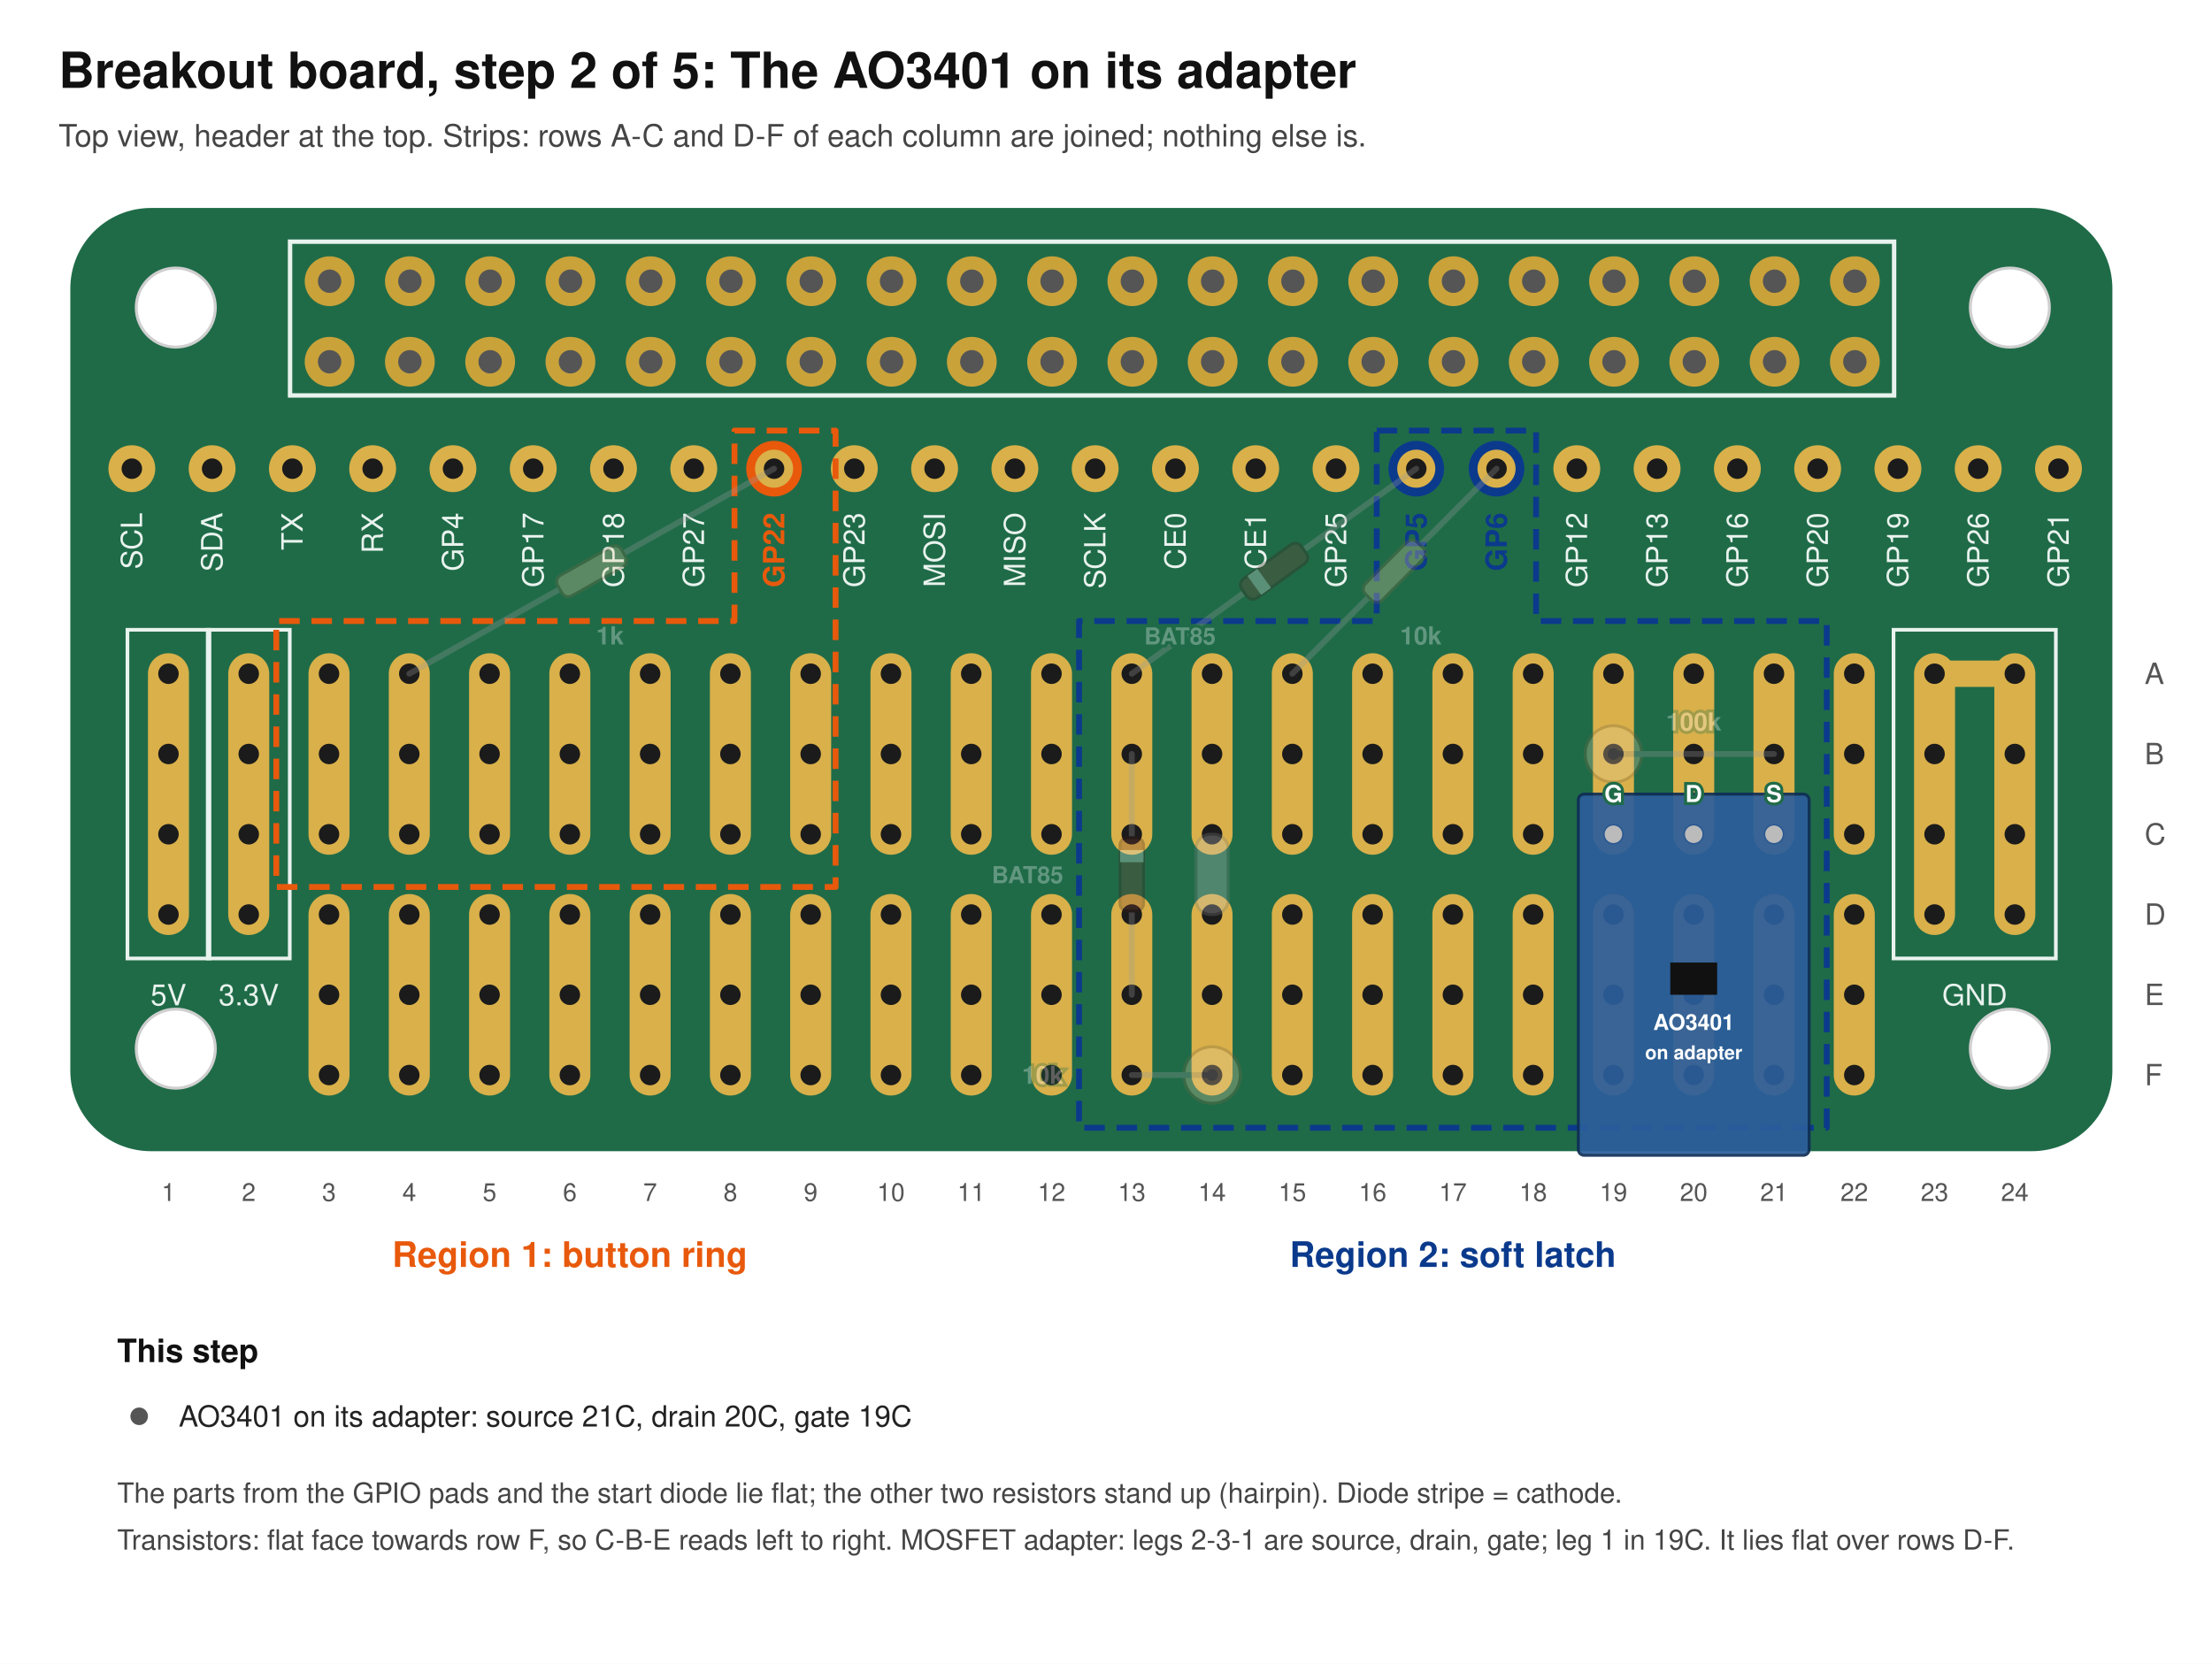
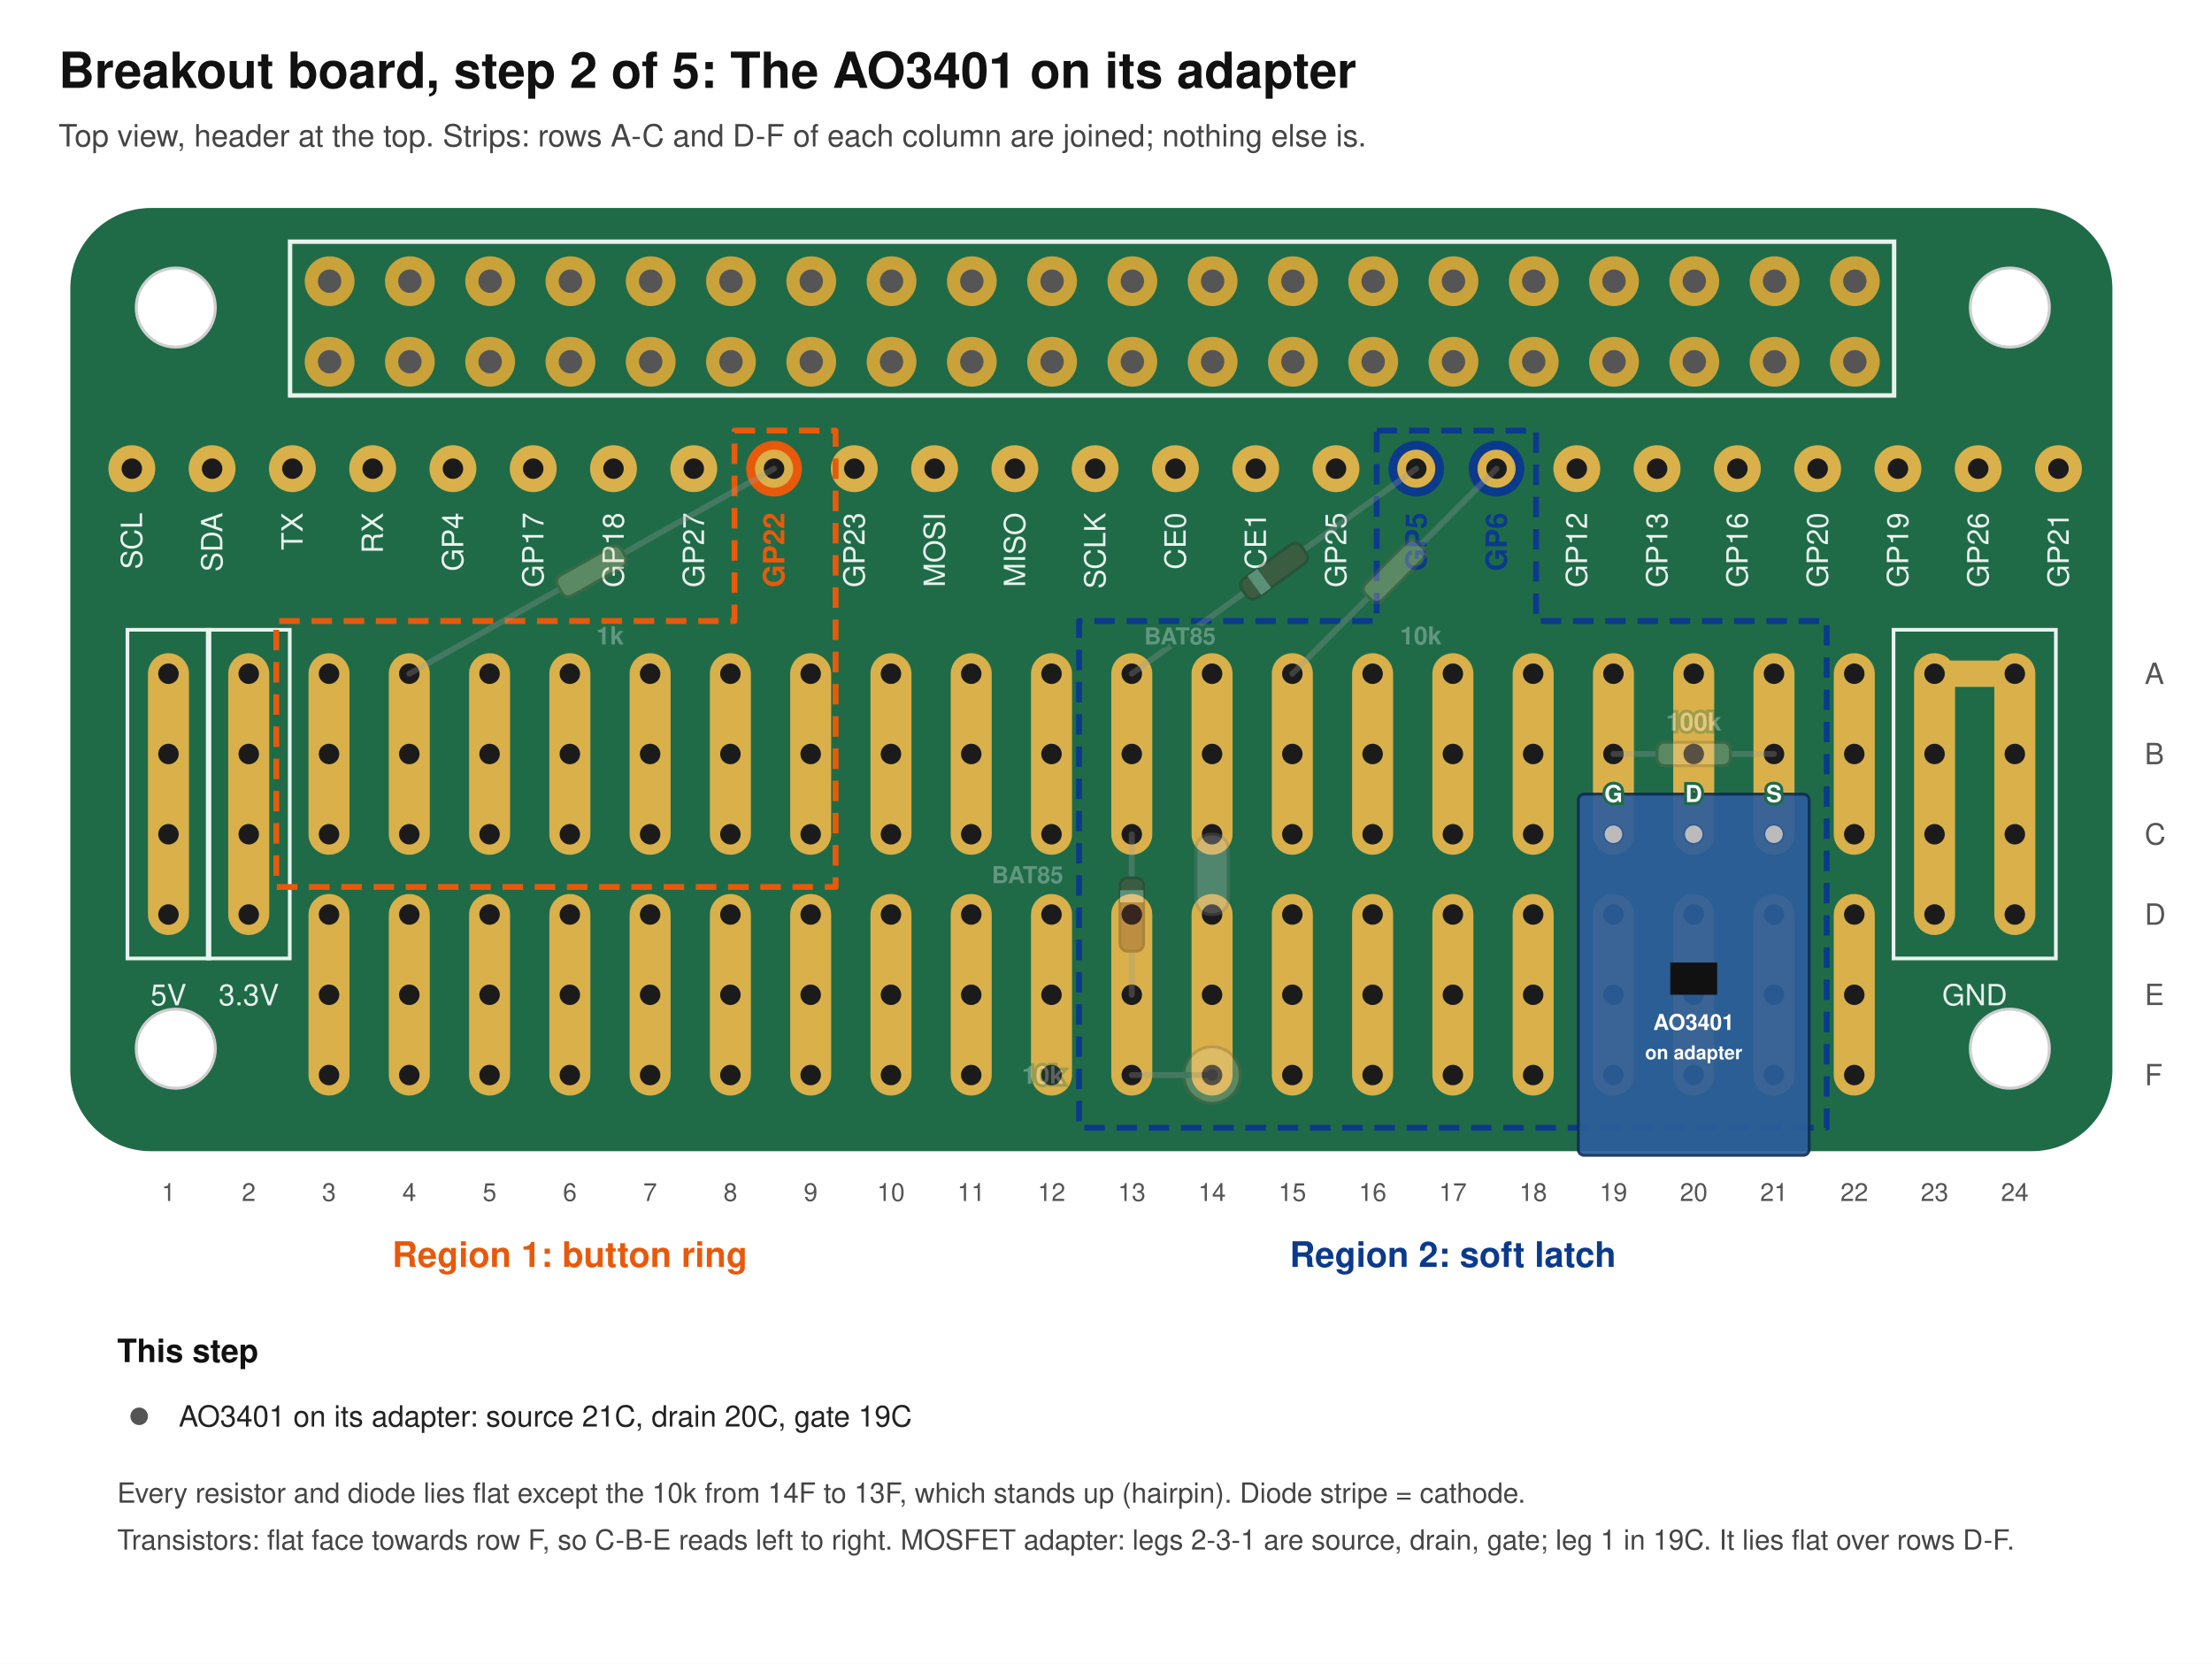
<svg xmlns="http://www.w3.org/2000/svg" viewBox="0 0 1510 1136" width="1510" height="1136" font-family="Helvetica, Arial, sans-serif">
  <rect width="1510" height="1136" fill="#ffffff" />
  <text x="40.0" y="60.0" font-size="34" fill="#111" text-anchor="start" font-weight="bold">Breakout board, step 2 of 5: The AO3401 on its adapter</text>
  <text x="40.0" y="100.0" font-size="21" fill="#444" text-anchor="start">Top view, header at the top. Strips: rows A-C and D-F of each column are joined; nothing else is.</text>
  <rect x="48.0" y="142.0" width="1394.0" height="644.0" fill="#1f6b48" rx="55" />
  <circle cx="120.0" cy="210.0" r="27" fill="#ffffff" stroke="#cfcfcf" stroke-width="2" />
  <circle cx="1372.0" cy="210.0" r="27" fill="#ffffff" stroke="#cfcfcf" stroke-width="2" />
  <circle cx="120.0" cy="716.0" r="27" fill="#ffffff" stroke="#cfcfcf" stroke-width="2" />
  <circle cx="1372.0" cy="716.0" r="27" fill="#ffffff" stroke="#cfcfcf" stroke-width="2" />
  <rect x="198.0" y="165.0" width="1095.0" height="105.0" fill="none" stroke="#e9f3ee" stroke-width="3" />
  <circle cx="225.0" cy="192.0" r="17" fill="#c9a23a" stroke="none" stroke-width="0" />
  <circle cx="225.0" cy="192.0" r="8" fill="#555" stroke="none" stroke-width="0" />
  <circle cx="225.0" cy="247.0" r="17" fill="#c9a23a" stroke="none" stroke-width="0" />
  <circle cx="225.0" cy="247.0" r="8" fill="#555" stroke="none" stroke-width="0" />
  <circle cx="279.8" cy="192.0" r="17" fill="#c9a23a" stroke="none" stroke-width="0" />
  <circle cx="279.8" cy="192.0" r="8" fill="#555" stroke="none" stroke-width="0" />
  <circle cx="279.8" cy="247.0" r="17" fill="#c9a23a" stroke="none" stroke-width="0" />
  <circle cx="279.8" cy="247.0" r="8" fill="#555" stroke="none" stroke-width="0" />
  <circle cx="334.6" cy="192.0" r="17" fill="#c9a23a" stroke="none" stroke-width="0" />
  <circle cx="334.6" cy="192.0" r="8" fill="#555" stroke="none" stroke-width="0" />
  <circle cx="334.6" cy="247.0" r="17" fill="#c9a23a" stroke="none" stroke-width="0" />
  <circle cx="334.6" cy="247.0" r="8" fill="#555" stroke="none" stroke-width="0" />
  <circle cx="389.4" cy="192.0" r="17" fill="#c9a23a" stroke="none" stroke-width="0" />
  <circle cx="389.4" cy="192.0" r="8" fill="#555" stroke="none" stroke-width="0" />
  <circle cx="389.4" cy="247.0" r="17" fill="#c9a23a" stroke="none" stroke-width="0" />
  <circle cx="389.4" cy="247.0" r="8" fill="#555" stroke="none" stroke-width="0" />
  <circle cx="444.2" cy="192.0" r="17" fill="#c9a23a" stroke="none" stroke-width="0" />
  <circle cx="444.2" cy="192.0" r="8" fill="#555" stroke="none" stroke-width="0" />
  <circle cx="444.2" cy="247.0" r="17" fill="#c9a23a" stroke="none" stroke-width="0" />
  <circle cx="444.2" cy="247.0" r="8" fill="#555" stroke="none" stroke-width="0" />
  <circle cx="499.0" cy="192.0" r="17" fill="#c9a23a" stroke="none" stroke-width="0" />
  <circle cx="499.0" cy="192.0" r="8" fill="#555" stroke="none" stroke-width="0" />
  <circle cx="499.0" cy="247.0" r="17" fill="#c9a23a" stroke="none" stroke-width="0" />
  <circle cx="499.0" cy="247.0" r="8" fill="#555" stroke="none" stroke-width="0" />
  <circle cx="553.8" cy="192.0" r="17" fill="#c9a23a" stroke="none" stroke-width="0" />
  <circle cx="553.8" cy="192.0" r="8" fill="#555" stroke="none" stroke-width="0" />
  <circle cx="553.8" cy="247.0" r="17" fill="#c9a23a" stroke="none" stroke-width="0" />
  <circle cx="553.8" cy="247.0" r="8" fill="#555" stroke="none" stroke-width="0" />
  <circle cx="608.6" cy="192.0" r="17" fill="#c9a23a" stroke="none" stroke-width="0" />
  <circle cx="608.6" cy="192.0" r="8" fill="#555" stroke="none" stroke-width="0" />
  <circle cx="608.6" cy="247.0" r="17" fill="#c9a23a" stroke="none" stroke-width="0" />
  <circle cx="608.6" cy="247.0" r="8" fill="#555" stroke="none" stroke-width="0" />
  <circle cx="663.4" cy="192.0" r="17" fill="#c9a23a" stroke="none" stroke-width="0" />
  <circle cx="663.4" cy="192.0" r="8" fill="#555" stroke="none" stroke-width="0" />
  <circle cx="663.4" cy="247.0" r="17" fill="#c9a23a" stroke="none" stroke-width="0" />
  <circle cx="663.4" cy="247.0" r="8" fill="#555" stroke="none" stroke-width="0" />
  <circle cx="718.2" cy="192.0" r="17" fill="#c9a23a" stroke="none" stroke-width="0" />
  <circle cx="718.2" cy="192.0" r="8" fill="#555" stroke="none" stroke-width="0" />
  <circle cx="718.2" cy="247.0" r="17" fill="#c9a23a" stroke="none" stroke-width="0" />
  <circle cx="718.2" cy="247.0" r="8" fill="#555" stroke="none" stroke-width="0" />
  <circle cx="773.0" cy="192.0" r="17" fill="#c9a23a" stroke="none" stroke-width="0" />
  <circle cx="773.0" cy="192.0" r="8" fill="#555" stroke="none" stroke-width="0" />
  <circle cx="773.0" cy="247.0" r="17" fill="#c9a23a" stroke="none" stroke-width="0" />
  <circle cx="773.0" cy="247.0" r="8" fill="#555" stroke="none" stroke-width="0" />
  <circle cx="827.8" cy="192.0" r="17" fill="#c9a23a" stroke="none" stroke-width="0" />
  <circle cx="827.8" cy="192.0" r="8" fill="#555" stroke="none" stroke-width="0" />
  <circle cx="827.8" cy="247.0" r="17" fill="#c9a23a" stroke="none" stroke-width="0" />
  <circle cx="827.8" cy="247.0" r="8" fill="#555" stroke="none" stroke-width="0" />
  <circle cx="882.6" cy="192.0" r="17" fill="#c9a23a" stroke="none" stroke-width="0" />
  <circle cx="882.6" cy="192.0" r="8" fill="#555" stroke="none" stroke-width="0" />
  <circle cx="882.6" cy="247.0" r="17" fill="#c9a23a" stroke="none" stroke-width="0" />
  <circle cx="882.6" cy="247.0" r="8" fill="#555" stroke="none" stroke-width="0" />
  <circle cx="937.4" cy="192.0" r="17" fill="#c9a23a" stroke="none" stroke-width="0" />
  <circle cx="937.4" cy="192.0" r="8" fill="#555" stroke="none" stroke-width="0" />
  <circle cx="937.4" cy="247.0" r="17" fill="#c9a23a" stroke="none" stroke-width="0" />
  <circle cx="937.4" cy="247.0" r="8" fill="#555" stroke="none" stroke-width="0" />
  <circle cx="992.2" cy="192.0" r="17" fill="#c9a23a" stroke="none" stroke-width="0" />
  <circle cx="992.2" cy="192.0" r="8" fill="#555" stroke="none" stroke-width="0" />
  <circle cx="992.2" cy="247.0" r="17" fill="#c9a23a" stroke="none" stroke-width="0" />
  <circle cx="992.2" cy="247.0" r="8" fill="#555" stroke="none" stroke-width="0" />
  <circle cx="1047.0" cy="192.0" r="17" fill="#c9a23a" stroke="none" stroke-width="0" />
  <circle cx="1047.0" cy="192.0" r="8" fill="#555" stroke="none" stroke-width="0" />
  <circle cx="1047.0" cy="247.0" r="17" fill="#c9a23a" stroke="none" stroke-width="0" />
  <circle cx="1047.0" cy="247.0" r="8" fill="#555" stroke="none" stroke-width="0" />
  <circle cx="1101.8" cy="192.0" r="17" fill="#c9a23a" stroke="none" stroke-width="0" />
  <circle cx="1101.8" cy="192.0" r="8" fill="#555" stroke="none" stroke-width="0" />
  <circle cx="1101.8" cy="247.0" r="17" fill="#c9a23a" stroke="none" stroke-width="0" />
  <circle cx="1101.8" cy="247.0" r="8" fill="#555" stroke="none" stroke-width="0" />
  <circle cx="1156.6" cy="192.0" r="17" fill="#c9a23a" stroke="none" stroke-width="0" />
  <circle cx="1156.6" cy="192.0" r="8" fill="#555" stroke="none" stroke-width="0" />
  <circle cx="1156.6" cy="247.0" r="17" fill="#c9a23a" stroke="none" stroke-width="0" />
  <circle cx="1156.6" cy="247.0" r="8" fill="#555" stroke="none" stroke-width="0" />
  <circle cx="1211.4" cy="192.0" r="17" fill="#c9a23a" stroke="none" stroke-width="0" />
  <circle cx="1211.4" cy="192.0" r="8" fill="#555" stroke="none" stroke-width="0" />
  <circle cx="1211.4" cy="247.0" r="17" fill="#c9a23a" stroke="none" stroke-width="0" />
  <circle cx="1211.4" cy="247.0" r="8" fill="#555" stroke="none" stroke-width="0" />
  <circle cx="1266.2" cy="192.0" r="17" fill="#c9a23a" stroke="none" stroke-width="0" />
  <circle cx="1266.2" cy="192.0" r="8" fill="#555" stroke="none" stroke-width="0" />
  <circle cx="1266.2" cy="247.0" r="17" fill="#c9a23a" stroke="none" stroke-width="0" />
  <circle cx="1266.2" cy="247.0" r="8" fill="#555" stroke="none" stroke-width="0" />
  <circle cx="90.0" cy="320.0" r="16" fill="#d9b04a" stroke="none" stroke-width="0" />
  <circle cx="90.0" cy="320.0" r="7" fill="#1b1b1b" stroke="none" stroke-width="0" />
  <text transform="translate(97.0,350) rotate(-90)" text-anchor="end" font-size="20" fill="#e9f3ee">SCL</text>
  <circle cx="144.8" cy="320.0" r="16" fill="#d9b04a" stroke="none" stroke-width="0" />
  <circle cx="144.8" cy="320.0" r="7" fill="#1b1b1b" stroke="none" stroke-width="0" />
  <text transform="translate(151.8,350) rotate(-90)" text-anchor="end" font-size="20" fill="#e9f3ee">SDA</text>
  <circle cx="199.6" cy="320.0" r="16" fill="#d9b04a" stroke="none" stroke-width="0" />
  <circle cx="199.6" cy="320.0" r="7" fill="#1b1b1b" stroke="none" stroke-width="0" />
  <text transform="translate(206.6,350) rotate(-90)" text-anchor="end" font-size="20" fill="#e9f3ee">TX</text>
  <circle cx="254.4" cy="320.0" r="16" fill="#d9b04a" stroke="none" stroke-width="0" />
  <circle cx="254.4" cy="320.0" r="7" fill="#1b1b1b" stroke="none" stroke-width="0" />
  <text transform="translate(261.4,350) rotate(-90)" text-anchor="end" font-size="20" fill="#e9f3ee">RX</text>
  <circle cx="309.2" cy="320.0" r="16" fill="#d9b04a" stroke="none" stroke-width="0" />
  <circle cx="309.2" cy="320.0" r="7" fill="#1b1b1b" stroke="none" stroke-width="0" />
  <text transform="translate(316.2,350) rotate(-90)" text-anchor="end" font-size="20" fill="#e9f3ee">GP4</text>
  <circle cx="364.0" cy="320.0" r="16" fill="#d9b04a" stroke="none" stroke-width="0" />
  <circle cx="364.0" cy="320.0" r="7" fill="#1b1b1b" stroke="none" stroke-width="0" />
  <text transform="translate(371.0,350) rotate(-90)" text-anchor="end" font-size="20" fill="#e9f3ee">GP17</text>
  <circle cx="418.8" cy="320.0" r="16" fill="#d9b04a" stroke="none" stroke-width="0" />
  <circle cx="418.8" cy="320.0" r="7" fill="#1b1b1b" stroke="none" stroke-width="0" />
  <text transform="translate(425.8,350) rotate(-90)" text-anchor="end" font-size="20" fill="#e9f3ee">GP18</text>
  <circle cx="473.6" cy="320.0" r="16" fill="#d9b04a" stroke="none" stroke-width="0" />
  <circle cx="473.6" cy="320.0" r="7" fill="#1b1b1b" stroke="none" stroke-width="0" />
  <text transform="translate(480.6,350) rotate(-90)" text-anchor="end" font-size="20" fill="#e9f3ee">GP27</text>
  <circle cx="528.4" cy="320.0" r="16" fill="#d9b04a" stroke="#e8590c" stroke-width="6" />
  <circle cx="528.4" cy="320.0" r="7" fill="#1b1b1b" stroke="none" stroke-width="0" />
  <text transform="translate(535.4,350) rotate(-90)" text-anchor="end" font-size="20" font-weight="bold" fill="#e8590c">GP22</text>
  <circle cx="583.2" cy="320.0" r="16" fill="#d9b04a" stroke="none" stroke-width="0" />
  <circle cx="583.2" cy="320.0" r="7" fill="#1b1b1b" stroke="none" stroke-width="0" />
  <text transform="translate(590.2,350) rotate(-90)" text-anchor="end" font-size="20" fill="#e9f3ee">GP23</text>
  <circle cx="638.0" cy="320.0" r="16" fill="#d9b04a" stroke="none" stroke-width="0" />
  <circle cx="638.0" cy="320.0" r="7" fill="#1b1b1b" stroke="none" stroke-width="0" />
  <text transform="translate(645.0,350) rotate(-90)" text-anchor="end" font-size="20" fill="#e9f3ee">MOSI</text>
  <circle cx="692.8" cy="320.0" r="16" fill="#d9b04a" stroke="none" stroke-width="0" />
  <circle cx="692.8" cy="320.0" r="7" fill="#1b1b1b" stroke="none" stroke-width="0" />
  <text transform="translate(699.8,350) rotate(-90)" text-anchor="end" font-size="20" fill="#e9f3ee">MISO</text>
  <circle cx="747.6" cy="320.0" r="16" fill="#d9b04a" stroke="none" stroke-width="0" />
  <circle cx="747.6" cy="320.0" r="7" fill="#1b1b1b" stroke="none" stroke-width="0" />
  <text transform="translate(754.6,350) rotate(-90)" text-anchor="end" font-size="20" fill="#e9f3ee">SCLK</text>
  <circle cx="802.4" cy="320.0" r="16" fill="#d9b04a" stroke="none" stroke-width="0" />
  <circle cx="802.4" cy="320.0" r="7" fill="#1b1b1b" stroke="none" stroke-width="0" />
  <text transform="translate(809.4,350) rotate(-90)" text-anchor="end" font-size="20" fill="#e9f3ee">CE0</text>
  <circle cx="857.2" cy="320.0" r="16" fill="#d9b04a" stroke="none" stroke-width="0" />
  <circle cx="857.2" cy="320.0" r="7" fill="#1b1b1b" stroke="none" stroke-width="0" />
  <text transform="translate(864.2,350) rotate(-90)" text-anchor="end" font-size="20" fill="#e9f3ee">CE1</text>
  <circle cx="912.0" cy="320.0" r="16" fill="#d9b04a" stroke="none" stroke-width="0" />
  <circle cx="912.0" cy="320.0" r="7" fill="#1b1b1b" stroke="none" stroke-width="0" />
  <text transform="translate(919.0,350) rotate(-90)" text-anchor="end" font-size="20" fill="#e9f3ee">GP25</text>
  <circle cx="966.8" cy="320.0" r="16" fill="#d9b04a" stroke="#0b3a8c" stroke-width="6" />
  <circle cx="966.8" cy="320.0" r="7" fill="#1b1b1b" stroke="none" stroke-width="0" />
  <text transform="translate(973.8,350) rotate(-90)" text-anchor="end" font-size="20" font-weight="bold" fill="#0b3a8c">GP5</text>
  <circle cx="1021.6" cy="320.0" r="16" fill="#d9b04a" stroke="#0b3a8c" stroke-width="6" />
  <circle cx="1021.6" cy="320.0" r="7" fill="#1b1b1b" stroke="none" stroke-width="0" />
  <text transform="translate(1028.6,350) rotate(-90)" text-anchor="end" font-size="20" font-weight="bold" fill="#0b3a8c">GP6</text>
  <circle cx="1076.4" cy="320.0" r="16" fill="#d9b04a" stroke="none" stroke-width="0" />
  <circle cx="1076.4" cy="320.0" r="7" fill="#1b1b1b" stroke="none" stroke-width="0" />
  <text transform="translate(1083.4,350) rotate(-90)" text-anchor="end" font-size="20" fill="#e9f3ee">GP12</text>
  <circle cx="1131.2" cy="320.0" r="16" fill="#d9b04a" stroke="none" stroke-width="0" />
  <circle cx="1131.2" cy="320.0" r="7" fill="#1b1b1b" stroke="none" stroke-width="0" />
  <text transform="translate(1138.2,350) rotate(-90)" text-anchor="end" font-size="20" fill="#e9f3ee">GP13</text>
  <circle cx="1186.0" cy="320.0" r="16" fill="#d9b04a" stroke="none" stroke-width="0" />
  <circle cx="1186.0" cy="320.0" r="7" fill="#1b1b1b" stroke="none" stroke-width="0" />
  <text transform="translate(1193.0,350) rotate(-90)" text-anchor="end" font-size="20" fill="#e9f3ee">GP16</text>
  <circle cx="1240.8" cy="320.0" r="16" fill="#d9b04a" stroke="none" stroke-width="0" />
  <circle cx="1240.8" cy="320.0" r="7" fill="#1b1b1b" stroke="none" stroke-width="0" />
  <text transform="translate(1247.8,350) rotate(-90)" text-anchor="end" font-size="20" fill="#e9f3ee">GP20</text>
  <circle cx="1295.6" cy="320.0" r="16" fill="#d9b04a" stroke="none" stroke-width="0" />
  <circle cx="1295.6" cy="320.0" r="7" fill="#1b1b1b" stroke="none" stroke-width="0" />
  <text transform="translate(1302.6,350) rotate(-90)" text-anchor="end" font-size="20" fill="#e9f3ee">GP19</text>
  <circle cx="1350.4" cy="320.0" r="16" fill="#d9b04a" stroke="none" stroke-width="0" />
  <circle cx="1350.4" cy="320.0" r="7" fill="#1b1b1b" stroke="none" stroke-width="0" />
  <text transform="translate(1357.4,350) rotate(-90)" text-anchor="end" font-size="20" fill="#e9f3ee">GP26</text>
  <circle cx="1405.2" cy="320.0" r="16" fill="#d9b04a" stroke="none" stroke-width="0" />
  <circle cx="1405.2" cy="320.0" r="7" fill="#1b1b1b" stroke="none" stroke-width="0" />
  <text transform="translate(1412.2,350) rotate(-90)" text-anchor="end" font-size="20" fill="#e9f3ee">GP21</text>
  <rect x="87.0" y="430.0" width="56.0" height="224.4" fill="none" stroke="#e9f3ee" stroke-width="2.5" />
  <text x="115.0" y="686.4" font-size="20" fill="#e9f3ee" text-anchor="middle">5V</text>
  <rect x="141.8" y="430.0" width="56.0" height="224.4" fill="none" stroke="#e9f3ee" stroke-width="2.5" />
  <text x="169.8" y="686.4" font-size="20" fill="#e9f3ee" text-anchor="middle">3.3V</text>
  <rect x="1292.6" y="430.0" width="110.8" height="224.4" fill="none" stroke="#e9f3ee" stroke-width="2.5" />
  <text x="1348.0" y="686.4" font-size="20" fill="#e9f3ee" text-anchor="middle">GND</text>
  <rect x="101.0" y="446.0" width="28.0" height="192.4" fill="#d9b04a" rx="14" />
  <rect x="155.8" y="446.0" width="28.0" height="192.4" fill="#d9b04a" rx="14" />
  <rect x="210.6" y="446.0" width="28.0" height="137.6" fill="#d9b04a" rx="14" />
  <rect x="210.6" y="610.4" width="28.0" height="137.6" fill="#d9b04a" rx="14" />
  <rect x="265.4" y="446.0" width="28.0" height="137.6" fill="#d9b04a" rx="14" />
  <rect x="265.4" y="610.4" width="28.0" height="137.6" fill="#d9b04a" rx="14" />
  <rect x="320.2" y="446.0" width="28.0" height="137.6" fill="#d9b04a" rx="14" />
  <rect x="320.2" y="610.4" width="28.0" height="137.6" fill="#d9b04a" rx="14" />
  <rect x="375.0" y="446.0" width="28.0" height="137.6" fill="#d9b04a" rx="14" />
  <rect x="375.0" y="610.4" width="28.0" height="137.6" fill="#d9b04a" rx="14" />
  <rect x="429.8" y="446.0" width="28.0" height="137.6" fill="#d9b04a" rx="14" />
  <rect x="429.8" y="610.4" width="28.0" height="137.6" fill="#d9b04a" rx="14" />
  <rect x="484.6" y="446.0" width="28.0" height="137.6" fill="#d9b04a" rx="14" />
  <rect x="484.6" y="610.4" width="28.0" height="137.6" fill="#d9b04a" rx="14" />
  <rect x="539.4" y="446.0" width="28.0" height="137.6" fill="#d9b04a" rx="14" />
  <rect x="539.4" y="610.4" width="28.0" height="137.6" fill="#d9b04a" rx="14" />
  <rect x="594.2" y="446.0" width="28.0" height="137.6" fill="#d9b04a" rx="14" />
  <rect x="594.2" y="610.4" width="28.0" height="137.6" fill="#d9b04a" rx="14" />
  <rect x="649.0" y="446.0" width="28.0" height="137.6" fill="#d9b04a" rx="14" />
  <rect x="649.0" y="610.4" width="28.0" height="137.6" fill="#d9b04a" rx="14" />
  <rect x="703.8" y="446.0" width="28.0" height="137.6" fill="#d9b04a" rx="14" />
  <rect x="703.8" y="610.4" width="28.0" height="137.6" fill="#d9b04a" rx="14" />
  <rect x="758.6" y="446.0" width="28.0" height="137.6" fill="#d9b04a" rx="14" />
  <rect x="758.6" y="610.4" width="28.0" height="137.6" fill="#d9b04a" rx="14" />
  <rect x="813.4" y="446.0" width="28.0" height="137.6" fill="#d9b04a" rx="14" />
  <rect x="813.4" y="610.4" width="28.0" height="137.6" fill="#d9b04a" rx="14" />
  <rect x="868.2" y="446.0" width="28.0" height="137.6" fill="#d9b04a" rx="14" />
  <rect x="868.2" y="610.4" width="28.0" height="137.6" fill="#d9b04a" rx="14" />
  <rect x="923.0" y="446.0" width="28.0" height="137.6" fill="#d9b04a" rx="14" />
  <rect x="923.0" y="610.4" width="28.0" height="137.6" fill="#d9b04a" rx="14" />
  <rect x="977.8" y="446.0" width="28.0" height="137.6" fill="#d9b04a" rx="14" />
  <rect x="977.8" y="610.4" width="28.0" height="137.6" fill="#d9b04a" rx="14" />
  <rect x="1032.6" y="446.0" width="28.0" height="137.6" fill="#d9b04a" rx="14" />
  <rect x="1032.6" y="610.4" width="28.0" height="137.6" fill="#d9b04a" rx="14" />
  <rect x="1087.4" y="446.0" width="28.0" height="137.6" fill="#d9b04a" rx="14" />
  <rect x="1087.4" y="610.4" width="28.0" height="137.6" fill="#d9b04a" rx="14" />
  <rect x="1142.2" y="446.0" width="28.0" height="137.6" fill="#d9b04a" rx="14" />
  <rect x="1142.2" y="610.4" width="28.0" height="137.6" fill="#d9b04a" rx="14" />
  <rect x="1197.0" y="446.0" width="28.0" height="137.6" fill="#d9b04a" rx="14" />
  <rect x="1197.0" y="610.4" width="28.0" height="137.6" fill="#d9b04a" rx="14" />
  <rect x="1251.8" y="446.0" width="28.0" height="137.6" fill="#d9b04a" rx="14" />
  <rect x="1251.8" y="610.4" width="28.0" height="137.6" fill="#d9b04a" rx="14" />
  <rect x="1306.6" y="446.0" width="28.0" height="192.4" fill="#d9b04a" rx="14" />
  <rect x="1361.4" y="446.0" width="28.0" height="192.4" fill="#d9b04a" rx="14" />
  <rect x="1320.6" y="451.0" width="54.8" height="18.0" fill="#d9b04a" />
  <circle cx="115.0" cy="460.0" r="7" fill="#1b1b1b" stroke="none" stroke-width="0" />
  <circle cx="115.0" cy="514.8" r="7" fill="#1b1b1b" stroke="none" stroke-width="0" />
  <circle cx="115.0" cy="569.6" r="7" fill="#1b1b1b" stroke="none" stroke-width="0" />
  <circle cx="115.0" cy="624.4" r="7" fill="#1b1b1b" stroke="none" stroke-width="0" />
  <circle cx="169.8" cy="460.0" r="7" fill="#1b1b1b" stroke="none" stroke-width="0" />
  <circle cx="169.8" cy="514.8" r="7" fill="#1b1b1b" stroke="none" stroke-width="0" />
  <circle cx="169.8" cy="569.6" r="7" fill="#1b1b1b" stroke="none" stroke-width="0" />
  <circle cx="169.8" cy="624.4" r="7" fill="#1b1b1b" stroke="none" stroke-width="0" />
  <circle cx="224.6" cy="460.0" r="7" fill="#1b1b1b" stroke="none" stroke-width="0" />
  <circle cx="224.6" cy="514.8" r="7" fill="#1b1b1b" stroke="none" stroke-width="0" />
  <circle cx="224.6" cy="569.6" r="7" fill="#1b1b1b" stroke="none" stroke-width="0" />
  <circle cx="224.6" cy="624.4" r="7" fill="#1b1b1b" stroke="none" stroke-width="0" />
  <circle cx="224.6" cy="679.2" r="7" fill="#1b1b1b" stroke="none" stroke-width="0" />
  <circle cx="224.6" cy="734.0" r="7" fill="#1b1b1b" stroke="none" stroke-width="0" />
  <circle cx="279.4" cy="460.0" r="7" fill="#1b1b1b" stroke="none" stroke-width="0" />
  <circle cx="279.4" cy="514.8" r="7" fill="#1b1b1b" stroke="none" stroke-width="0" />
  <circle cx="279.4" cy="569.6" r="7" fill="#1b1b1b" stroke="none" stroke-width="0" />
  <circle cx="279.4" cy="624.4" r="7" fill="#1b1b1b" stroke="none" stroke-width="0" />
  <circle cx="279.4" cy="679.2" r="7" fill="#1b1b1b" stroke="none" stroke-width="0" />
  <circle cx="279.4" cy="734.0" r="7" fill="#1b1b1b" stroke="none" stroke-width="0" />
  <circle cx="334.2" cy="460.0" r="7" fill="#1b1b1b" stroke="none" stroke-width="0" />
  <circle cx="334.2" cy="514.8" r="7" fill="#1b1b1b" stroke="none" stroke-width="0" />
  <circle cx="334.2" cy="569.6" r="7" fill="#1b1b1b" stroke="none" stroke-width="0" />
  <circle cx="334.2" cy="624.4" r="7" fill="#1b1b1b" stroke="none" stroke-width="0" />
  <circle cx="334.2" cy="679.2" r="7" fill="#1b1b1b" stroke="none" stroke-width="0" />
  <circle cx="334.2" cy="734.0" r="7" fill="#1b1b1b" stroke="none" stroke-width="0" />
  <circle cx="389.0" cy="460.0" r="7" fill="#1b1b1b" stroke="none" stroke-width="0" />
  <circle cx="389.0" cy="514.8" r="7" fill="#1b1b1b" stroke="none" stroke-width="0" />
  <circle cx="389.0" cy="569.6" r="7" fill="#1b1b1b" stroke="none" stroke-width="0" />
  <circle cx="389.0" cy="624.4" r="7" fill="#1b1b1b" stroke="none" stroke-width="0" />
  <circle cx="389.0" cy="679.2" r="7" fill="#1b1b1b" stroke="none" stroke-width="0" />
  <circle cx="389.0" cy="734.0" r="7" fill="#1b1b1b" stroke="none" stroke-width="0" />
  <circle cx="443.8" cy="460.0" r="7" fill="#1b1b1b" stroke="none" stroke-width="0" />
  <circle cx="443.8" cy="514.8" r="7" fill="#1b1b1b" stroke="none" stroke-width="0" />
  <circle cx="443.8" cy="569.6" r="7" fill="#1b1b1b" stroke="none" stroke-width="0" />
  <circle cx="443.8" cy="624.4" r="7" fill="#1b1b1b" stroke="none" stroke-width="0" />
  <circle cx="443.8" cy="679.2" r="7" fill="#1b1b1b" stroke="none" stroke-width="0" />
  <circle cx="443.8" cy="734.0" r="7" fill="#1b1b1b" stroke="none" stroke-width="0" />
  <circle cx="498.6" cy="460.0" r="7" fill="#1b1b1b" stroke="none" stroke-width="0" />
  <circle cx="498.6" cy="514.8" r="7" fill="#1b1b1b" stroke="none" stroke-width="0" />
  <circle cx="498.6" cy="569.6" r="7" fill="#1b1b1b" stroke="none" stroke-width="0" />
  <circle cx="498.6" cy="624.4" r="7" fill="#1b1b1b" stroke="none" stroke-width="0" />
  <circle cx="498.6" cy="679.2" r="7" fill="#1b1b1b" stroke="none" stroke-width="0" />
  <circle cx="498.6" cy="734.0" r="7" fill="#1b1b1b" stroke="none" stroke-width="0" />
  <circle cx="553.4" cy="460.0" r="7" fill="#1b1b1b" stroke="none" stroke-width="0" />
  <circle cx="553.4" cy="514.8" r="7" fill="#1b1b1b" stroke="none" stroke-width="0" />
  <circle cx="553.4" cy="569.6" r="7" fill="#1b1b1b" stroke="none" stroke-width="0" />
  <circle cx="553.4" cy="624.4" r="7" fill="#1b1b1b" stroke="none" stroke-width="0" />
  <circle cx="553.4" cy="679.2" r="7" fill="#1b1b1b" stroke="none" stroke-width="0" />
  <circle cx="553.4" cy="734.0" r="7" fill="#1b1b1b" stroke="none" stroke-width="0" />
  <circle cx="608.2" cy="460.0" r="7" fill="#1b1b1b" stroke="none" stroke-width="0" />
  <circle cx="608.2" cy="514.8" r="7" fill="#1b1b1b" stroke="none" stroke-width="0" />
  <circle cx="608.2" cy="569.6" r="7" fill="#1b1b1b" stroke="none" stroke-width="0" />
  <circle cx="608.2" cy="624.4" r="7" fill="#1b1b1b" stroke="none" stroke-width="0" />
  <circle cx="608.2" cy="679.2" r="7" fill="#1b1b1b" stroke="none" stroke-width="0" />
  <circle cx="608.2" cy="734.0" r="7" fill="#1b1b1b" stroke="none" stroke-width="0" />
  <circle cx="663.0" cy="460.0" r="7" fill="#1b1b1b" stroke="none" stroke-width="0" />
  <circle cx="663.0" cy="514.8" r="7" fill="#1b1b1b" stroke="none" stroke-width="0" />
  <circle cx="663.0" cy="569.6" r="7" fill="#1b1b1b" stroke="none" stroke-width="0" />
  <circle cx="663.0" cy="624.4" r="7" fill="#1b1b1b" stroke="none" stroke-width="0" />
  <circle cx="663.0" cy="679.2" r="7" fill="#1b1b1b" stroke="none" stroke-width="0" />
  <circle cx="663.0" cy="734.0" r="7" fill="#1b1b1b" stroke="none" stroke-width="0" />
  <circle cx="717.8" cy="460.0" r="7" fill="#1b1b1b" stroke="none" stroke-width="0" />
  <circle cx="717.8" cy="514.8" r="7" fill="#1b1b1b" stroke="none" stroke-width="0" />
  <circle cx="717.8" cy="569.6" r="7" fill="#1b1b1b" stroke="none" stroke-width="0" />
  <circle cx="717.8" cy="624.4" r="7" fill="#1b1b1b" stroke="none" stroke-width="0" />
  <circle cx="717.8" cy="679.2" r="7" fill="#1b1b1b" stroke="none" stroke-width="0" />
  <circle cx="717.8" cy="734.0" r="7" fill="#1b1b1b" stroke="none" stroke-width="0" />
  <circle cx="772.6" cy="460.0" r="7" fill="#1b1b1b" stroke="none" stroke-width="0" />
  <circle cx="772.6" cy="514.8" r="7" fill="#1b1b1b" stroke="none" stroke-width="0" />
  <circle cx="772.6" cy="569.6" r="7" fill="#1b1b1b" stroke="none" stroke-width="0" />
  <circle cx="772.6" cy="624.4" r="7" fill="#1b1b1b" stroke="none" stroke-width="0" />
  <circle cx="772.6" cy="679.2" r="7" fill="#1b1b1b" stroke="none" stroke-width="0" />
  <circle cx="772.6" cy="734.0" r="7" fill="#1b1b1b" stroke="none" stroke-width="0" />
  <circle cx="827.4" cy="460.0" r="7" fill="#1b1b1b" stroke="none" stroke-width="0" />
  <circle cx="827.4" cy="514.8" r="7" fill="#1b1b1b" stroke="none" stroke-width="0" />
  <circle cx="827.4" cy="569.6" r="7" fill="#1b1b1b" stroke="none" stroke-width="0" />
  <circle cx="827.4" cy="624.4" r="7" fill="#1b1b1b" stroke="none" stroke-width="0" />
  <circle cx="827.4" cy="679.2" r="7" fill="#1b1b1b" stroke="none" stroke-width="0" />
  <circle cx="827.4" cy="734.0" r="7" fill="#1b1b1b" stroke="none" stroke-width="0" />
  <circle cx="882.2" cy="460.0" r="7" fill="#1b1b1b" stroke="none" stroke-width="0" />
  <circle cx="882.2" cy="514.8" r="7" fill="#1b1b1b" stroke="none" stroke-width="0" />
  <circle cx="882.2" cy="569.6" r="7" fill="#1b1b1b" stroke="none" stroke-width="0" />
  <circle cx="882.2" cy="624.4" r="7" fill="#1b1b1b" stroke="none" stroke-width="0" />
  <circle cx="882.2" cy="679.2" r="7" fill="#1b1b1b" stroke="none" stroke-width="0" />
  <circle cx="882.2" cy="734.0" r="7" fill="#1b1b1b" stroke="none" stroke-width="0" />
  <circle cx="937.0" cy="460.0" r="7" fill="#1b1b1b" stroke="none" stroke-width="0" />
  <circle cx="937.0" cy="514.8" r="7" fill="#1b1b1b" stroke="none" stroke-width="0" />
  <circle cx="937.0" cy="569.6" r="7" fill="#1b1b1b" stroke="none" stroke-width="0" />
  <circle cx="937.0" cy="624.4" r="7" fill="#1b1b1b" stroke="none" stroke-width="0" />
  <circle cx="937.0" cy="679.2" r="7" fill="#1b1b1b" stroke="none" stroke-width="0" />
  <circle cx="937.0" cy="734.0" r="7" fill="#1b1b1b" stroke="none" stroke-width="0" />
  <circle cx="991.8" cy="460.0" r="7" fill="#1b1b1b" stroke="none" stroke-width="0" />
  <circle cx="991.8" cy="514.8" r="7" fill="#1b1b1b" stroke="none" stroke-width="0" />
  <circle cx="991.8" cy="569.6" r="7" fill="#1b1b1b" stroke="none" stroke-width="0" />
  <circle cx="991.8" cy="624.4" r="7" fill="#1b1b1b" stroke="none" stroke-width="0" />
  <circle cx="991.8" cy="679.2" r="7" fill="#1b1b1b" stroke="none" stroke-width="0" />
  <circle cx="991.8" cy="734.0" r="7" fill="#1b1b1b" stroke="none" stroke-width="0" />
  <circle cx="1046.6" cy="460.0" r="7" fill="#1b1b1b" stroke="none" stroke-width="0" />
  <circle cx="1046.6" cy="514.8" r="7" fill="#1b1b1b" stroke="none" stroke-width="0" />
  <circle cx="1046.6" cy="569.6" r="7" fill="#1b1b1b" stroke="none" stroke-width="0" />
  <circle cx="1046.6" cy="624.4" r="7" fill="#1b1b1b" stroke="none" stroke-width="0" />
  <circle cx="1046.6" cy="679.2" r="7" fill="#1b1b1b" stroke="none" stroke-width="0" />
  <circle cx="1046.6" cy="734.0" r="7" fill="#1b1b1b" stroke="none" stroke-width="0" />
  <circle cx="1101.4" cy="460.0" r="7" fill="#1b1b1b" stroke="none" stroke-width="0" />
  <circle cx="1101.4" cy="514.8" r="7" fill="#1b1b1b" stroke="none" stroke-width="0" />
  <circle cx="1101.4" cy="569.6" r="7" fill="#1b1b1b" stroke="none" stroke-width="0" />
  <circle cx="1101.4" cy="624.4" r="7" fill="#1b1b1b" stroke="none" stroke-width="0" />
  <circle cx="1101.4" cy="679.2" r="7" fill="#1b1b1b" stroke="none" stroke-width="0" />
  <circle cx="1101.4" cy="734.0" r="7" fill="#1b1b1b" stroke="none" stroke-width="0" />
  <circle cx="1156.2" cy="460.0" r="7" fill="#1b1b1b" stroke="none" stroke-width="0" />
  <circle cx="1156.2" cy="514.8" r="7" fill="#1b1b1b" stroke="none" stroke-width="0" />
  <circle cx="1156.2" cy="569.6" r="7" fill="#1b1b1b" stroke="none" stroke-width="0" />
  <circle cx="1156.2" cy="624.4" r="7" fill="#1b1b1b" stroke="none" stroke-width="0" />
  <circle cx="1156.2" cy="679.2" r="7" fill="#1b1b1b" stroke="none" stroke-width="0" />
  <circle cx="1156.2" cy="734.0" r="7" fill="#1b1b1b" stroke="none" stroke-width="0" />
  <circle cx="1211.0" cy="460.0" r="7" fill="#1b1b1b" stroke="none" stroke-width="0" />
  <circle cx="1211.0" cy="514.8" r="7" fill="#1b1b1b" stroke="none" stroke-width="0" />
  <circle cx="1211.0" cy="569.6" r="7" fill="#1b1b1b" stroke="none" stroke-width="0" />
  <circle cx="1211.0" cy="624.4" r="7" fill="#1b1b1b" stroke="none" stroke-width="0" />
  <circle cx="1211.0" cy="679.2" r="7" fill="#1b1b1b" stroke="none" stroke-width="0" />
  <circle cx="1211.0" cy="734.0" r="7" fill="#1b1b1b" stroke="none" stroke-width="0" />
  <circle cx="1265.8" cy="460.0" r="7" fill="#1b1b1b" stroke="none" stroke-width="0" />
  <circle cx="1265.8" cy="514.8" r="7" fill="#1b1b1b" stroke="none" stroke-width="0" />
  <circle cx="1265.8" cy="569.6" r="7" fill="#1b1b1b" stroke="none" stroke-width="0" />
  <circle cx="1265.8" cy="624.4" r="7" fill="#1b1b1b" stroke="none" stroke-width="0" />
  <circle cx="1265.8" cy="679.2" r="7" fill="#1b1b1b" stroke="none" stroke-width="0" />
  <circle cx="1265.8" cy="734.0" r="7" fill="#1b1b1b" stroke="none" stroke-width="0" />
  <circle cx="1320.6" cy="460.0" r="7" fill="#1b1b1b" stroke="none" stroke-width="0" />
  <circle cx="1320.6" cy="514.8" r="7" fill="#1b1b1b" stroke="none" stroke-width="0" />
  <circle cx="1320.6" cy="569.6" r="7" fill="#1b1b1b" stroke="none" stroke-width="0" />
  <circle cx="1320.6" cy="624.4" r="7" fill="#1b1b1b" stroke="none" stroke-width="0" />
  <circle cx="1375.4" cy="460.0" r="7" fill="#1b1b1b" stroke="none" stroke-width="0" />
  <circle cx="1375.4" cy="514.8" r="7" fill="#1b1b1b" stroke="none" stroke-width="0" />
  <circle cx="1375.4" cy="569.6" r="7" fill="#1b1b1b" stroke="none" stroke-width="0" />
  <circle cx="1375.4" cy="624.4" r="7" fill="#1b1b1b" stroke="none" stroke-width="0" />
  <text x="115.0" y="820.0" font-size="17" fill="#555" text-anchor="middle">1</text>
  <text x="169.8" y="820.0" font-size="17" fill="#555" text-anchor="middle">2</text>
  <text x="224.6" y="820.0" font-size="17" fill="#555" text-anchor="middle">3</text>
  <text x="279.4" y="820.0" font-size="17" fill="#555" text-anchor="middle">4</text>
  <text x="334.2" y="820.0" font-size="17" fill="#555" text-anchor="middle">5</text>
  <text x="389.0" y="820.0" font-size="17" fill="#555" text-anchor="middle">6</text>
  <text x="443.8" y="820.0" font-size="17" fill="#555" text-anchor="middle">7</text>
  <text x="498.6" y="820.0" font-size="17" fill="#555" text-anchor="middle">8</text>
  <text x="553.4" y="820.0" font-size="17" fill="#555" text-anchor="middle">9</text>
  <text x="608.2" y="820.0" font-size="17" fill="#555" text-anchor="middle">10</text>
  <text x="663.0" y="820.0" font-size="17" fill="#555" text-anchor="middle">11</text>
  <text x="717.8" y="820.0" font-size="17" fill="#555" text-anchor="middle">12</text>
  <text x="772.6" y="820.0" font-size="17" fill="#555" text-anchor="middle">13</text>
  <text x="827.4" y="820.0" font-size="17" fill="#555" text-anchor="middle">14</text>
  <text x="882.2" y="820.0" font-size="17" fill="#555" text-anchor="middle">15</text>
  <text x="937.0" y="820.0" font-size="17" fill="#555" text-anchor="middle">16</text>
  <text x="991.8" y="820.0" font-size="17" fill="#555" text-anchor="middle">17</text>
  <text x="1046.6" y="820.0" font-size="17" fill="#555" text-anchor="middle">18</text>
  <text x="1101.4" y="820.0" font-size="17" fill="#555" text-anchor="middle">19</text>
  <text x="1156.2" y="820.0" font-size="17" fill="#555" text-anchor="middle">20</text>
  <text x="1211.0" y="820.0" font-size="17" fill="#555" text-anchor="middle">21</text>
  <text x="1265.8" y="820.0" font-size="17" fill="#555" text-anchor="middle">22</text>
  <text x="1320.6" y="820.0" font-size="17" fill="#555" text-anchor="middle">23</text>
  <text x="1375.4" y="820.0" font-size="17" fill="#555" text-anchor="middle">24</text>
  <text x="1464.0" y="467.0" font-size="20" fill="#555" text-anchor="start">A</text>
  <text x="1464.0" y="521.8" font-size="20" fill="#555" text-anchor="start">B</text>
  <text x="1464.0" y="576.6" font-size="20" fill="#555" text-anchor="start">C</text>
  <text x="1464.0" y="631.4" font-size="20" fill="#555" text-anchor="start">D</text>
  <text x="1464.0" y="686.2" font-size="20" fill="#555" text-anchor="start">E</text>
  <text x="1464.0" y="741.0" font-size="20" fill="#555" text-anchor="start">F</text>
  <path d="M 501.4 294 H 570.4 V 424.0 H 570.4 V 605.6 H 188.6 V 424.0 H 501.4 Z" fill="none" stroke="#e8590c" stroke-width="4" stroke-dasharray="14 8" stroke-linejoin="round" />
  <text x="389.0" y="865.0" font-size="24" fill="#e8590c" text-anchor="middle" font-weight="bold">Region 1: button ring</text>
  <path d="M 939.8 294 H 1048.6 V 424.0 H 1247.0 V 770.0 H 736.6 V 424.0 H 939.8 Z" fill="none" stroke="#0b3a8c" stroke-width="4" stroke-dasharray="14 8" stroke-linejoin="round" />
  <text x="991.8" y="865.0" font-size="24" fill="#0b3a8c" text-anchor="middle" font-weight="bold">Region 2: soft latch</text>
  <g opacity="0.3">
    <line x1="528.4" y1="320.0" x2="279.4" y2="460.0" stroke="#9a9a9a" stroke-width="4" stroke-linecap="round" />
    <g transform="translate(403.9,390.0) rotate(150.7)">
      <rect x="-25.0" y="-8.0" width="50" height="16" rx="5" fill="#e7cfa0" stroke="#7a6440" stroke-width="2" />
    </g>
    <text x="416.4" y="440.0" font-size="17" fill="#fff" text-anchor="middle" font-weight="bold" stroke="#1f6b48" stroke-width="4" paint-order="stroke">1k</text>
    <line x1="1021.6" y1="320.0" x2="882.2" y2="460.0" stroke="#9a9a9a" stroke-width="4" stroke-linecap="round" />
    <g transform="translate(951.9,390.0) rotate(134.9)">
      <rect x="-25.0" y="-8.0" width="50" height="16" rx="5" fill="#e7cfa0" stroke="#7a6440" stroke-width="2" />
    </g>
    <text x="969.9" y="440.0" font-size="17" fill="#fff" text-anchor="middle" font-weight="bold" stroke="#1f6b48" stroke-width="4" paint-order="stroke">10k</text>
    <circle cx="827.4" cy="734.0" r="19.305" fill="#e7cfa0" stroke="#7a6440" stroke-width="2" />
    <line x1="827.4" y1="734.0" x2="772.6" y2="734.0" stroke="#9a9a9a" stroke-width="4" stroke-linecap="round" />
    <circle cx="827.4" cy="734.0" r="4" fill="#9a9a9a" stroke="none" stroke-width="0" />
    <text x="711.8" y="740.0" font-size="17" fill="#fff" text-anchor="middle" font-weight="bold" stroke="#1f6b48" stroke-width="4" paint-order="stroke">10k</text>
-     <circle cx="1101.4" cy="514.8" r="19.305" fill="#e7cfa0" stroke="#7a6440" stroke-width="2" />
    <line x1="1101.4" y1="514.8" x2="1211.0" y2="514.8" stroke="#9a9a9a" stroke-width="4" stroke-linecap="round" />
-     <circle cx="1101.4" cy="514.8" r="4" fill="#9a9a9a" stroke="none" stroke-width="0" />
+     <g transform="translate(1156.2,514.8) rotate(0.0)">
+       <rect x="-25.0" y="-8.0" width="50" height="16" rx="5" fill="#e7cfa0" stroke="#7a6440" stroke-width="2" />
+     </g>
    <text x="1156.2" y="498.8" font-size="17" fill="#fff" text-anchor="middle" font-weight="bold" stroke="#1f6b48" stroke-width="4" paint-order="stroke">100k</text>
    <line x1="966.8" y1="320.0" x2="772.6" y2="460.0" stroke="#9a9a9a" stroke-width="4" stroke-linecap="round" />
    <g transform="translate(869.7,390.0) rotate(144.2)">
      <rect x="-25.0" y="-8.0" width="50" height="16" rx="5" fill="#7a3b2e" stroke="#3b1b14" stroke-width="2" />
      <rect x="8.3" y="-8.0" width="8.3" height="16" fill="#e6e6e6" />
    </g>
    <text x="805.5" y="440.0" font-size="16" fill="#fff" text-anchor="middle" font-weight="bold" stroke="#1f6b48" stroke-width="4" paint-order="stroke">BAT85</text>
-     <line x1="772.6" y1="679.2" x2="772.6" y2="514.8" stroke="#9a9a9a" stroke-width="4" stroke-linecap="round" />
-     <g transform="translate(772.6,597.0) rotate(-90.0)">
+     <line x1="772.6" y1="679.2" x2="772.6" y2="569.6" stroke="#9a9a9a" stroke-width="4" stroke-linecap="round" />
+     <g transform="translate(772.6,624.4) rotate(-90.0)">
      <rect x="-25.0" y="-8.0" width="50" height="16" rx="5" fill="#7a3b2e" stroke="#3b1b14" stroke-width="2" />
      <rect x="8.3" y="-8.0" width="8.3" height="16" fill="#e6e6e6" />
    </g>
    <text x="701.4" y="603.0" font-size="16" fill="#fff" text-anchor="middle" font-weight="bold" stroke="#1f6b48" stroke-width="4" paint-order="stroke">BAT85</text>
    <rect x="816.4" y="569.6" width="22.0" height="54.8" fill="#c7c7c7" rx="10" stroke="#7d7d7d" stroke-width="2" />
  </g>
  <rect x="1077.4" y="542.2" width="157.6" height="246.6" fill="#2b5d9b" rx="4" stroke="#0f2e55" stroke-width="2" opacity="0.92" />
  <rect x="1140.2" y="657.2" width="32.0" height="22.0" fill="#111" />
  <circle cx="1211.0" cy="569.6" r="6" fill="#bbb" stroke="none" stroke-width="0" />
  <text x="1211.0" y="547.6" font-size="16" fill="#fff" text-anchor="middle" font-weight="bold" stroke="#1f6b48" stroke-width="4" paint-order="stroke">S</text>
  <circle cx="1156.2" cy="569.6" r="6" fill="#bbb" stroke="none" stroke-width="0" />
  <text x="1156.2" y="547.6" font-size="16" fill="#fff" text-anchor="middle" font-weight="bold" stroke="#1f6b48" stroke-width="4" paint-order="stroke">D</text>
  <circle cx="1101.4" cy="569.6" r="6" fill="#bbb" stroke="none" stroke-width="0" />
  <text x="1101.4" y="547.6" font-size="16" fill="#fff" text-anchor="middle" font-weight="bold" stroke="#1f6b48" stroke-width="4" paint-order="stroke">G</text>
  <text x="1156.2" y="703.2" font-size="15" fill="#fff" text-anchor="middle" font-weight="bold">AO3401</text>
  <text x="1156.2" y="723.2" font-size="13" fill="#fff" text-anchor="middle" font-weight="bold">on adapter</text>
  <text x="80.0" y="930.0" font-size="22" fill="#111" text-anchor="start" font-weight="bold">This step</text>
  <circle cx="95.0" cy="967.0" r="6" fill="#555" stroke="none" stroke-width="0" />
  <text x="122.0" y="974.0" font-size="20" fill="#222" text-anchor="start">AO3401 on its adapter: source 21C, drain 20C, gate 19C</text>
-   <text x="80.0" y="1026.0" font-size="19" fill="#444" text-anchor="start">The parts from the GPIO pads and the start diode lie flat; the other two resistors stand up (hairpin). Diode stripe = cathode.</text>
+   <text x="80.0" y="1026.0" font-size="19" fill="#444" text-anchor="start">Every resistor and diode lies flat except the 10k from 14F to 13F, which stands up (hairpin). Diode stripe = cathode.</text>
  <text x="80.0" y="1058.0" font-size="19" fill="#444" text-anchor="start">Transistors: flat face towards row F, so C-B-E reads left to right. MOSFET adapter: legs 2-3-1 are source, drain, gate; leg 1 in 19C. It lies flat over rows D-F.</text>
</svg>
